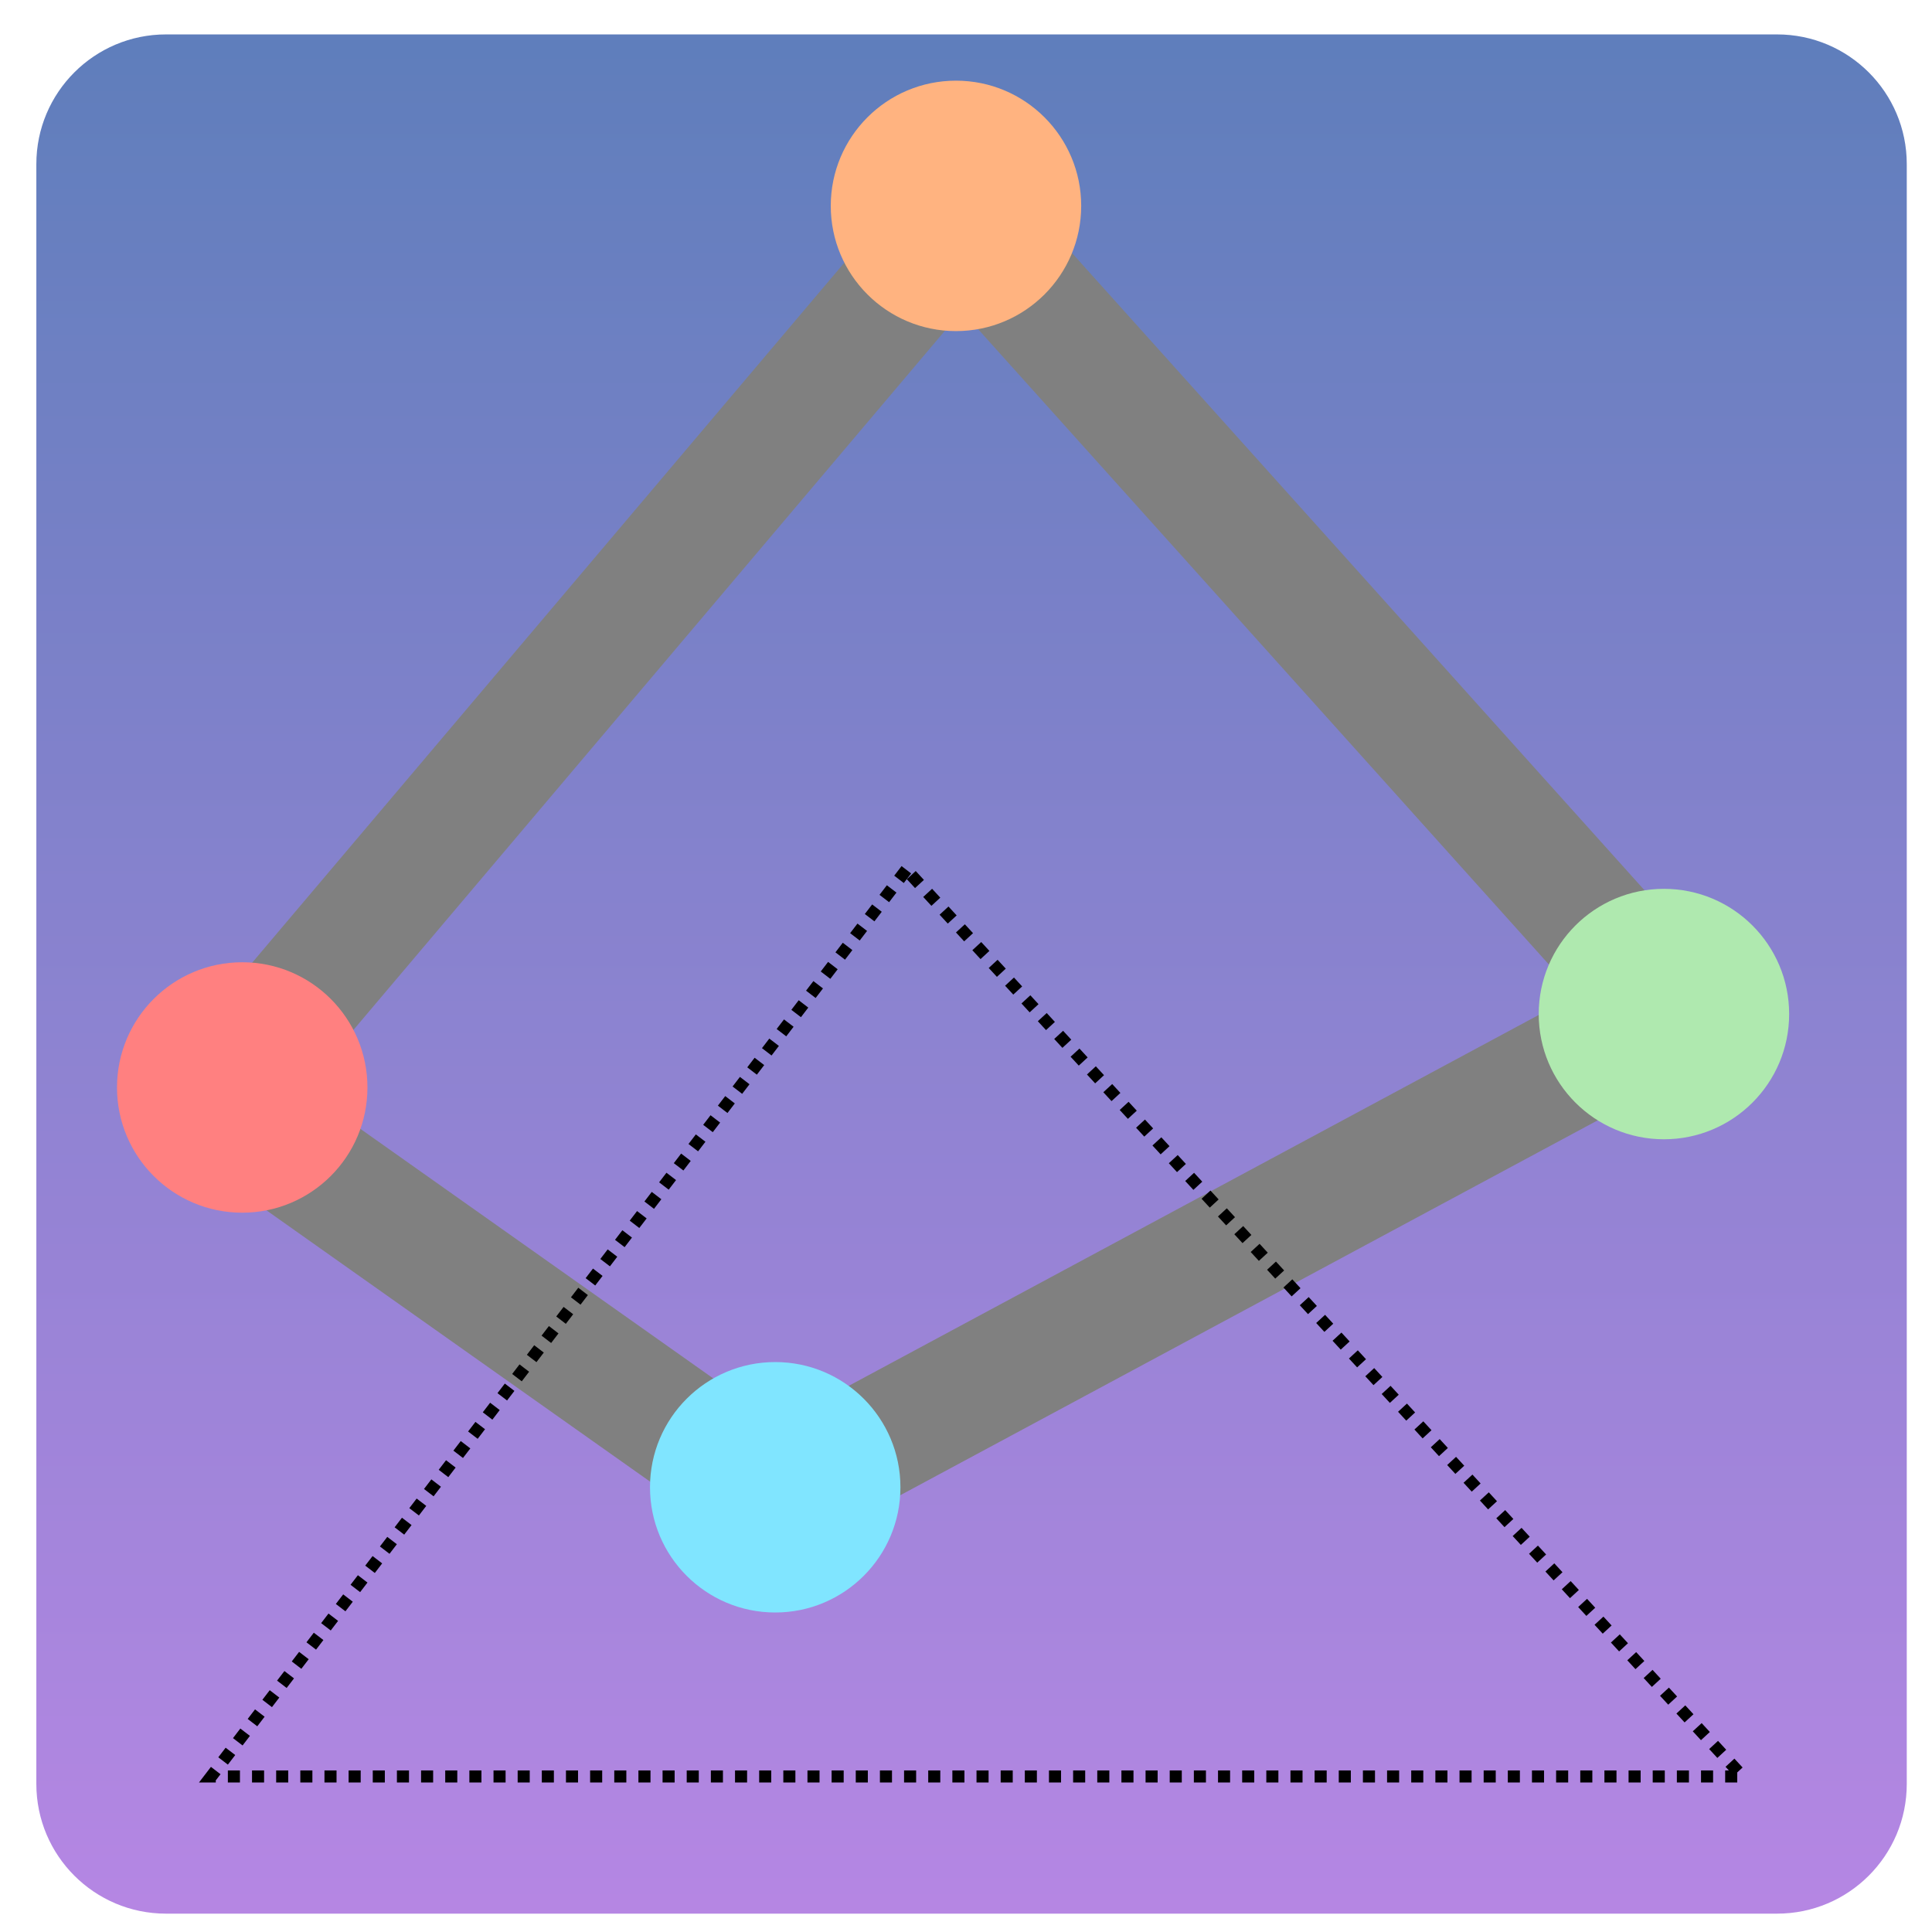
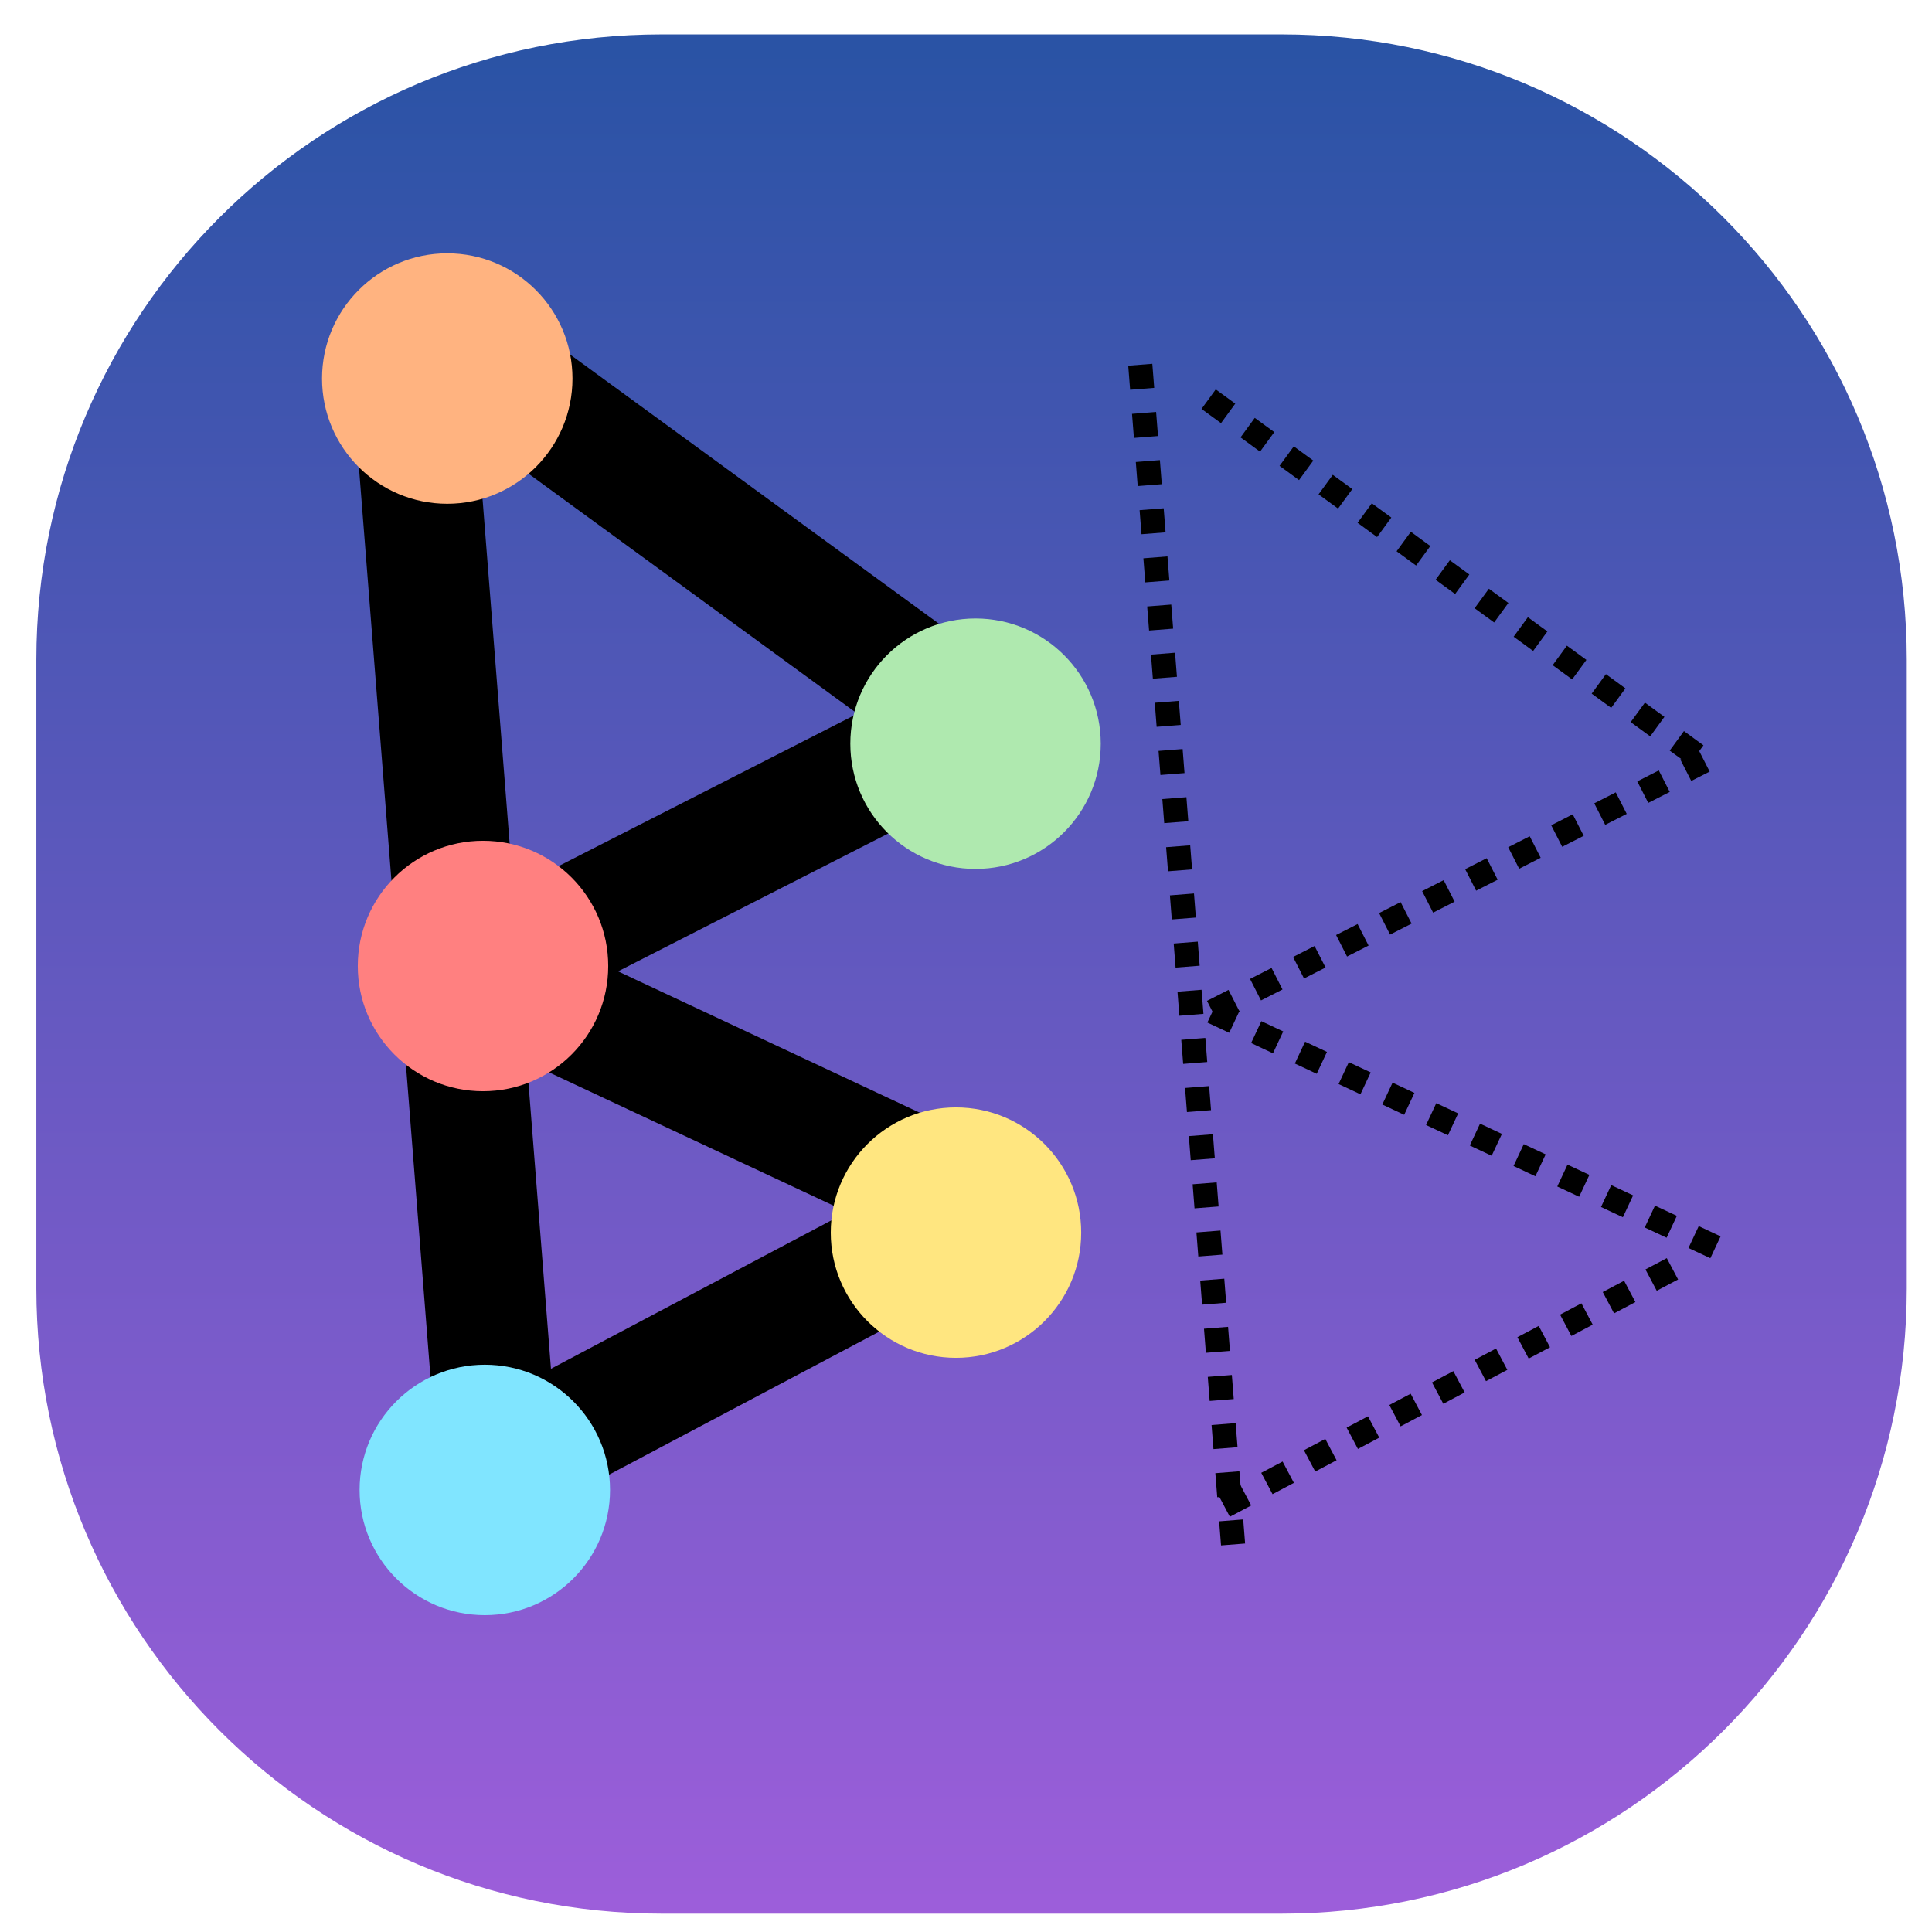
<svg xmlns="http://www.w3.org/2000/svg" xmlns:xlink="http://www.w3.org/1999/xlink" version="1.1" id="svg2" width="16" height="16" viewBox="0 0 16 16">
  <defs id="defs6">
    <linearGradient id="linearGradient1193">
      <stop style="stop-color:#2a53a5;stop-opacity:1" offset="0" id="stop1189" />
      <stop style="stop-color:#a55fde;stop-opacity:1" offset="1" id="stop1191" />
    </linearGradient>
    <linearGradient xlink:href="#linearGradient1193" id="linearGradient1187" x1="7.957" y1="0.426" x2="7.957" y2="16.956" gradientUnits="userSpaceOnUse" />
  </defs>
-   <rect style="fill:url(#linearGradient1187);stroke-width:0.038;stop-color:#000000;fill-opacity:1;opacity:0.75" id="rect850" width="15.49" height="15.563" x="0.301" y="0.285" ry="1.074" />
-   <path style="fill:none;stroke:#808080;stroke-width:1px;stroke-linecap:butt;stroke-linejoin:miter;stroke-opacity:1" d="M 1.781,9.11 7.953,1.814 13.85,8.378" id="path855" />
-   <path style="fill:none;stroke:#808080;stroke-width:1px;stroke-linecap:butt;stroke-linejoin:miter;stroke-opacity:1" d="M 1.781,9.11 6.405,12.38 13.85,8.378" id="path857" />
-   <circle style="fill:#ffb380;stroke-width:0.038;stop-color:#000000" id="path1041" cx="7.917" cy="1.705" r="1.037" />
-   <circle style="fill:#afe9af;stroke-width:0.038;stop-color:#000000" id="path1041-3" cx="13.78" cy="8.398" r="1.037" />
-   <circle style="fill:#80e5ff;stroke-width:0.038;stop-color:#000000" id="path1041-6" cx="6.42" cy="12.317" r="1.037" />
-   <circle style="fill:#ff8080;stroke-width:0.038;stop-color:#000000" id="path1041-7" cx="2.006" cy="9.006" r="1.037" />
-   <path style="fill:none;stroke:#000000;stroke-width:0.1;stroke-linecap:butt;stroke-linejoin:miter;stroke-opacity:1;stroke-miterlimit:4;stroke-dasharray:0.1,0.1;stroke-dashoffset:0" d="M 7.506,7.203 1.749,14.712 H 14.432 Z" id="path9782" />
+   <rect style="opacity:1;fill:url(#linearGradient1187);fill-opacity:1;stroke-width:0.038;stop-color:#000000" id="rect850" width="15.49" height="15.563" x="0.301" y="0.285" ry="5.178" />
+   <g id="g1550" transform="translate(-2.183428,-7.167757)">
+     <path style="fill:none;stroke:#000000;stroke-width:1px;stroke-linecap:butt;stroke-linejoin:miter;stroke-opacity:1" d="M 6.132,10.159 10.236,13.154" id="path1455" />
+     <path style="fill:none;stroke:#000000;stroke-width:1px;stroke-linecap:butt;stroke-linejoin:miter;stroke-opacity:1" d="M 6.164,15.231 10.236,13.154" id="path1457" />
+     <path style="fill:none;stroke:#000000;stroke-width:1px;stroke-linecap:butt;stroke-linejoin:miter;stroke-opacity:1" d="m 6.164,15.231 4.264,1.998" id="path1459" />
+     <path style="fill:none;stroke:#000000;stroke-width:1px;stroke-linecap:butt;stroke-linejoin:miter;stroke-opacity:1" d="M 9.973,17.361 6.176,19.371" id="path1461" />
+     <path style="fill:none;stroke:#000000;stroke-width:1px;stroke-linecap:butt;stroke-linejoin:miter;stroke-opacity:1" d="M 5.566,9.874 6.34,19.715" id="path1463" />
+   </g>
+   <g id="g1550-6" transform="translate(3.877401,-6.853243)">
+     <path style="fill:none;stroke:#000000;stroke-width:0.2;stroke-linecap:butt;stroke-linejoin:miter;stroke-miterlimit:4;stroke-dasharray:0.2, 0.2;stroke-dashoffset:0;stroke-opacity:1" d="M 6.132,10.159 10.236,13.154" id="path1455-7" />
+     <path style="fill:none;stroke:#000000;stroke-width:0.2;stroke-linecap:butt;stroke-linejoin:miter;stroke-miterlimit:4;stroke-dasharray:0.2, 0.2;stroke-dashoffset:0;stroke-opacity:1" d="M 6.164,15.231 10.236,13.154" id="path1457-5" />
+     <path style="fill:none;stroke:#000000;stroke-width:0.2;stroke-linecap:butt;stroke-linejoin:miter;stroke-miterlimit:4;stroke-dasharray:0.2, 0.2;stroke-dashoffset:0;stroke-opacity:1" d="m 6.164,15.231 4.264,1.998" id="path1459-3" />
+     <path style="fill:none;stroke:#000000;stroke-width:0.2;stroke-linecap:butt;stroke-linejoin:miter;stroke-miterlimit:4;stroke-dasharray:0.2, 0.2;stroke-dashoffset:0;stroke-opacity:1" d="M 9.973,17.361 6.176,19.371" id="path1461-5" />
+     <path style="fill:none;stroke:#000000;stroke-width:0.2;stroke-linecap:butt;stroke-linejoin:miter;stroke-miterlimit:4;stroke-dasharray:0.2, 0.2;stroke-dashoffset:0;stroke-opacity:1" d="M 5.566,9.874 6.34,19.715" id="path1463-6" />
+   </g>
+   <circle style="fill:#ffb380;stroke-width:0.038;stop-color:#000000" id="path1041" cx="3.704" cy="3.135" r="1.037" />
+   <circle style="fill:#afe9af;stroke-width:0.038;stop-color:#000000" id="path1041-3" cx="8.079" cy="6.159" r="1.037" />
+   <circle style="fill:#80e5ff;stroke-width:0.038;stop-color:#000000" id="path1041-6" cx="4.015" cy="12.339" r="1.037" />
+   <circle style="fill:#ffe680;stroke-width:0.038;stop-color:#000000" id="path1041-7" cx="7.917" cy="10.208" r="1.037" />
+   <circle style="fill:#ff8080;stroke-width:0.038;stop-color:#000000" id="path1041-7-3" cx="4" cy="8" r="1.037" />
</svg>
